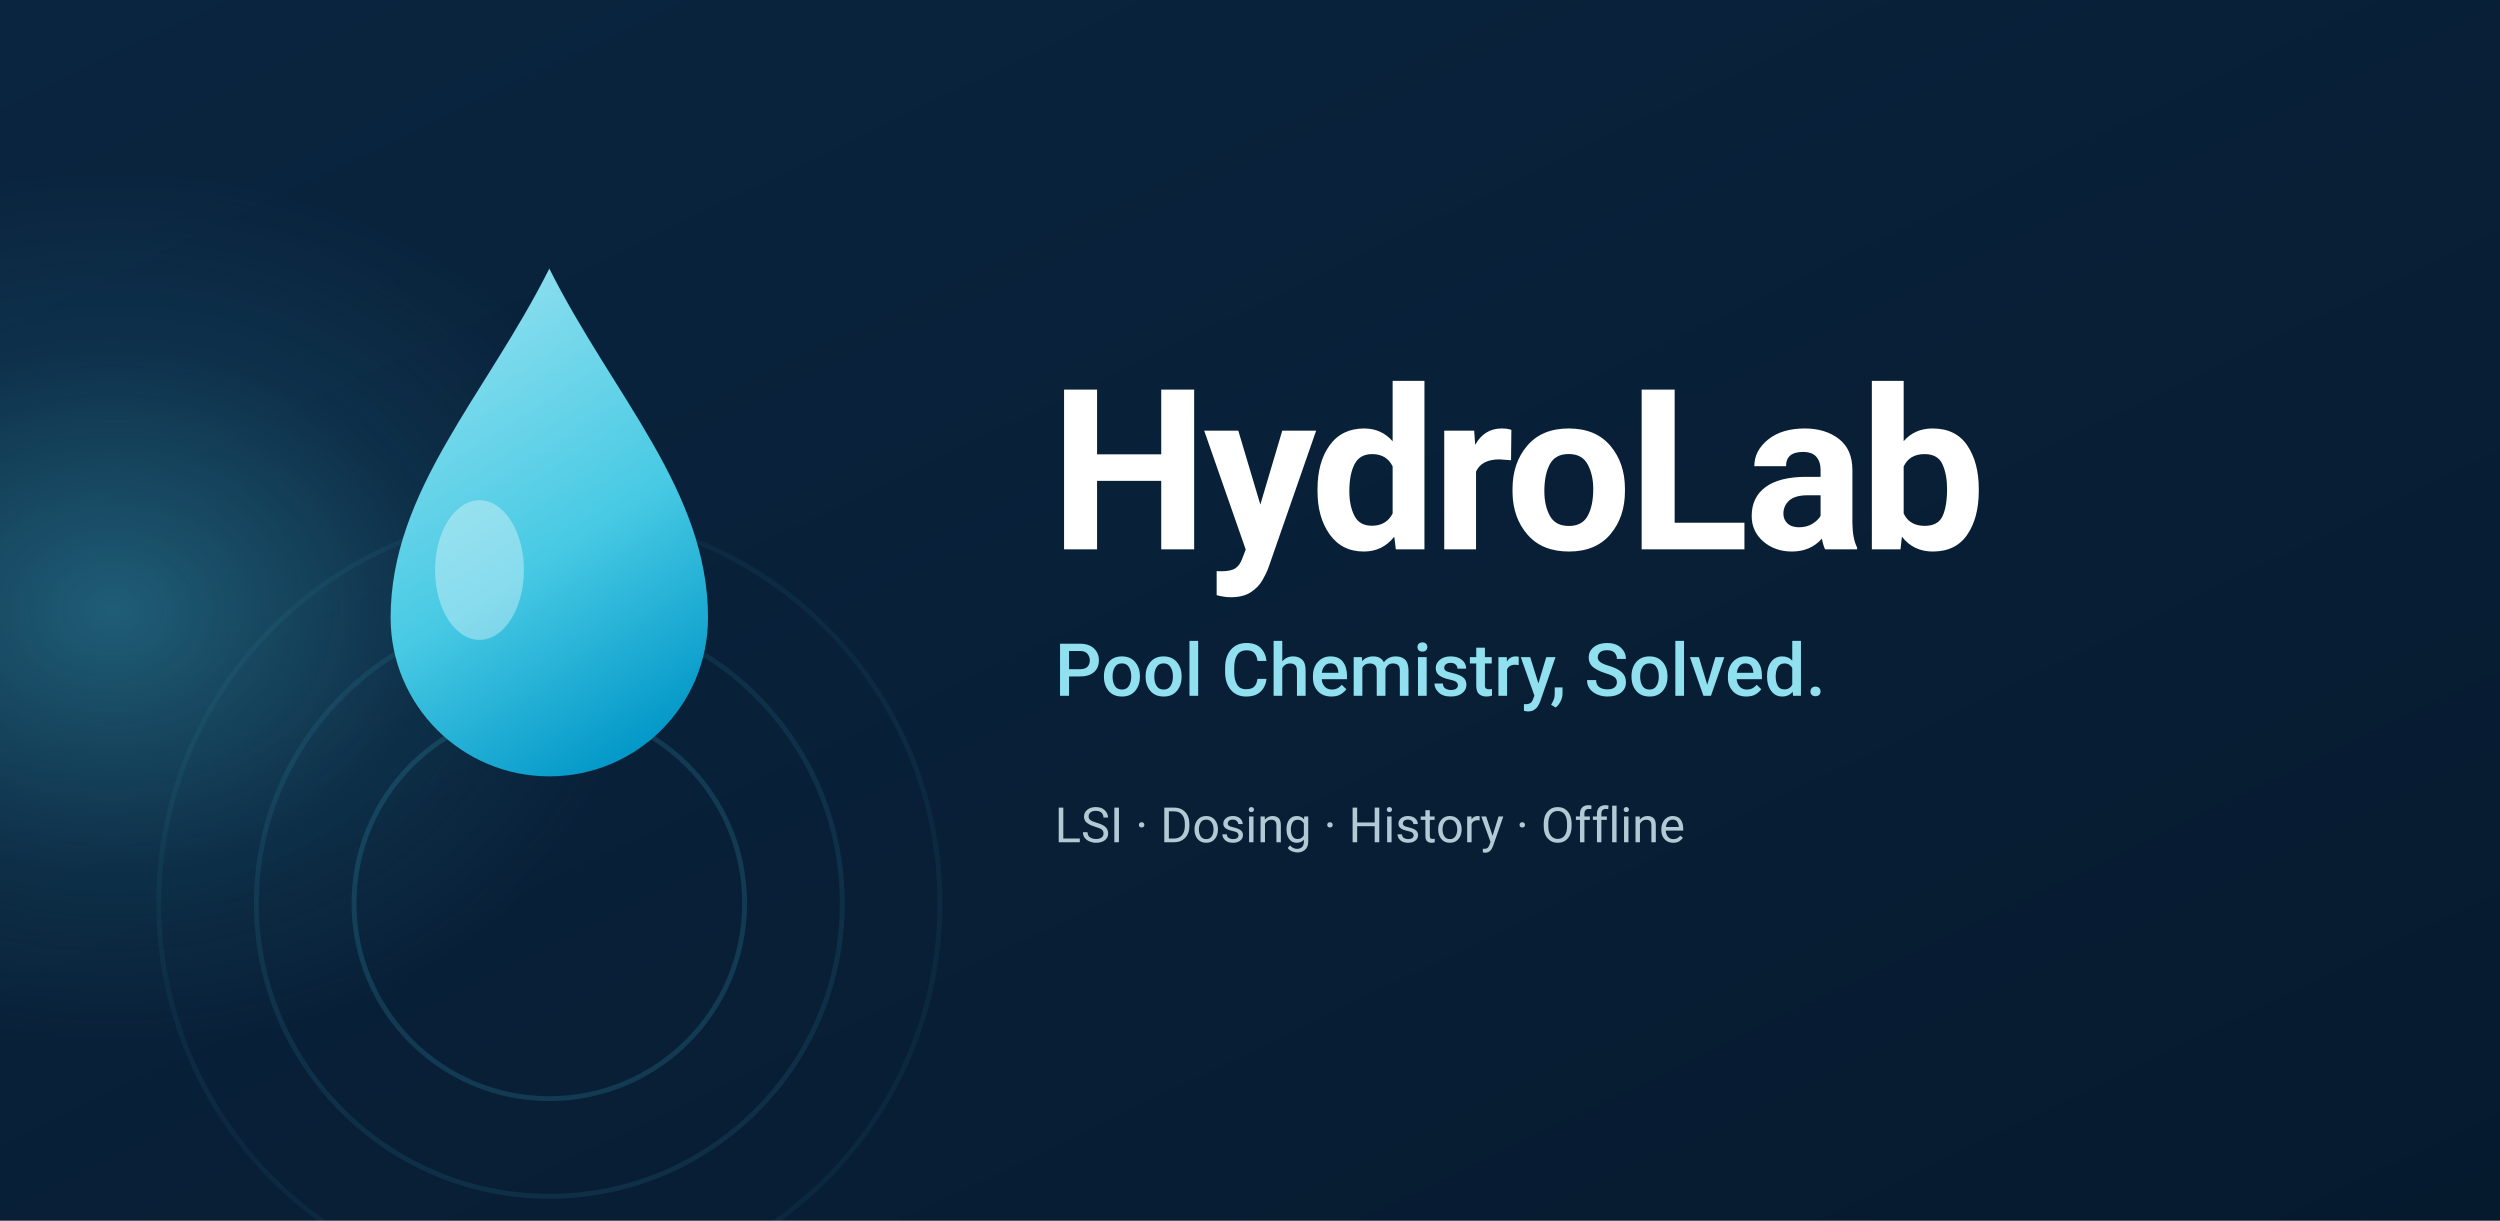
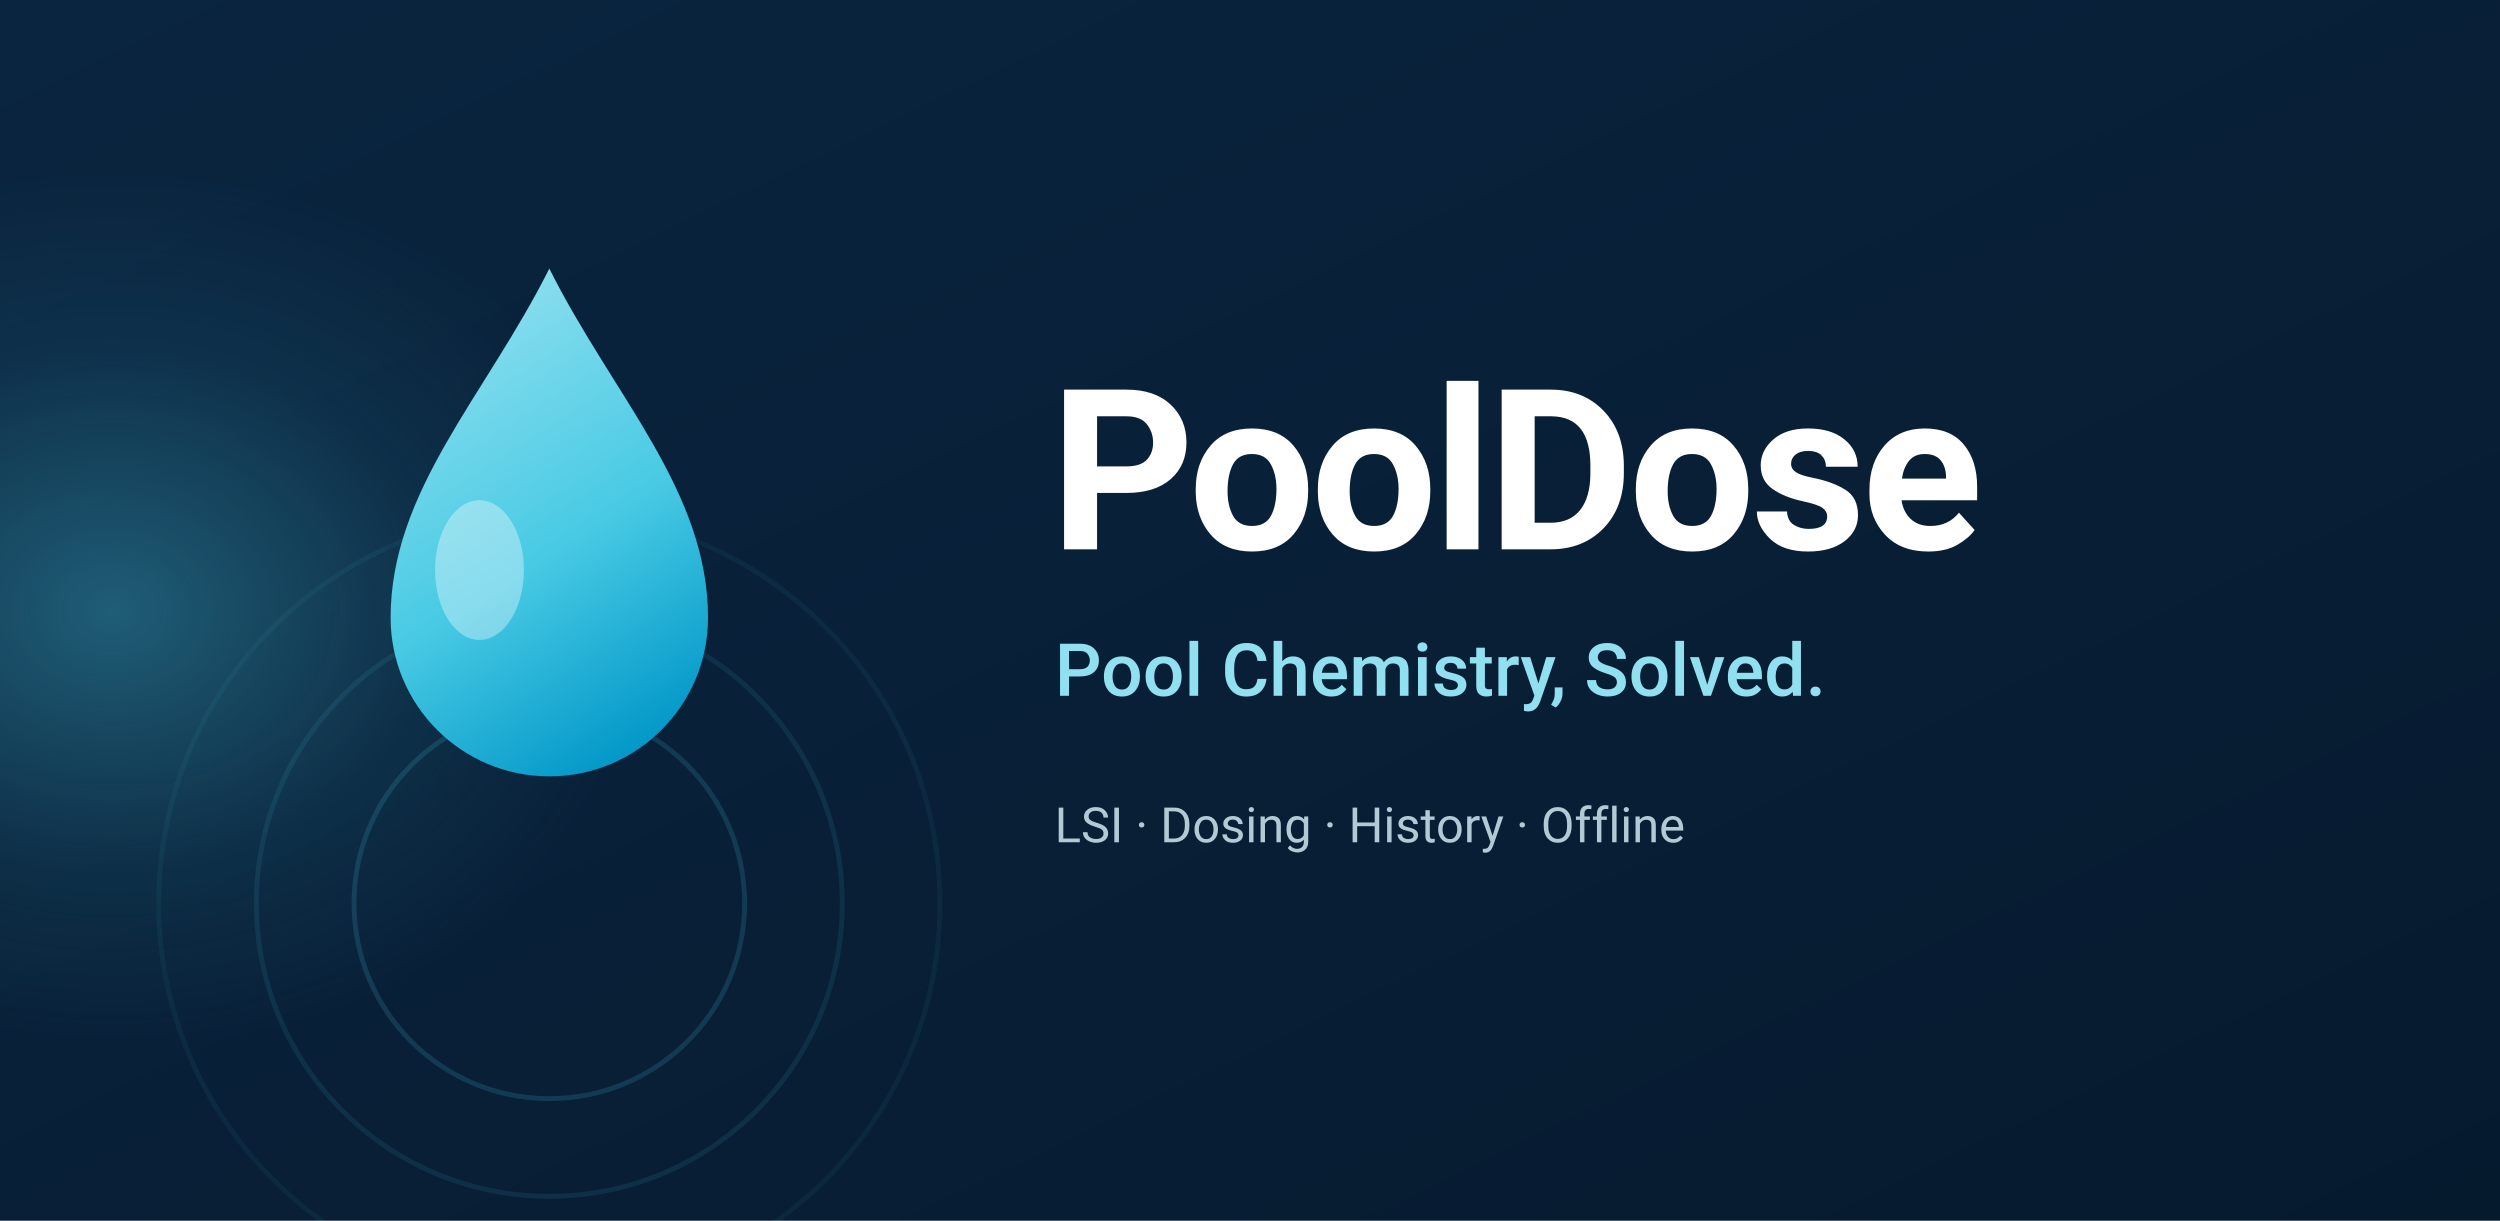
<svg xmlns="http://www.w3.org/2000/svg" viewBox="0 0 1024 500" width="1024" height="500">
  <defs>
    <linearGradient id="bg" x1="0" y1="0" x2="1" y2="1">
      <stop offset="0%" stop-color="#0a2540" />
      <stop offset="100%" stop-color="#061a2e" />
    </linearGradient>
    <linearGradient id="drop" x1="0.3" y1="0" x2="0.7" y2="1">
      <stop offset="0%" stop-color="#90e0ef" />
      <stop offset="55%" stop-color="#48cae4" />
      <stop offset="100%" stop-color="#0096c7" />
    </linearGradient>
    <radialGradient id="glow" cx="0.22" cy="0.5" r="0.35">
      <stop offset="0%" stop-color="#48cae4" stop-opacity="0.35" />
      <stop offset="60%" stop-color="#48cae4" stop-opacity="0.08" />
      <stop offset="100%" stop-color="#48cae4" stop-opacity="0" />
    </radialGradient>
  </defs>
  <rect width="1024" height="500" fill="url(#bg)" />
  <ellipse cx="225" cy="250" rx="320" ry="260" fill="url(#glow)" />
  <circle cx="225" cy="370" r="80" fill="none" stroke="#48cae4" stroke-opacity="0.16" stroke-width="2" />
  <circle cx="225" cy="370" r="120" fill="none" stroke="#48cae4" stroke-opacity="0.10" stroke-width="2" />
  <circle cx="225" cy="370" r="160" fill="none" stroke="#48cae4" stroke-opacity="0.06" stroke-width="2" />
  <g transform="translate(225 240) scale(13) translate(-12 -12)">
    <path d="M12 2c-2 4-5 7-5 11a5 5 0 0 0 10 0c0-4-3-7-5-11z" fill="url(#drop)" />
    <ellipse cx="9.8" cy="11.5" rx="1.4" ry="2.2" fill="#ffffff" fill-opacity="0.35" />
  </g>
  <g font-family="-apple-system, Segoe UI, Roboto, sans-serif" fill="#ffffff">
-     <text x="430" y="225" font-size="92" font-weight="700" letter-spacing="-2">HydroLab</text>
+     <text x="430" y="225" font-size="92" font-weight="700" letter-spacing="-2">PoolDose</text>
    <text x="432" y="285" font-size="30" font-weight="500" fill="#90e0ef">Pool Chemistry, Solved.</text>
    <text x="432" y="345" font-size="20" font-weight="400" fill="#cfe9f1" opacity="0.85">LSI · Dosing · History · Offline</text>
  </g>
</svg>
